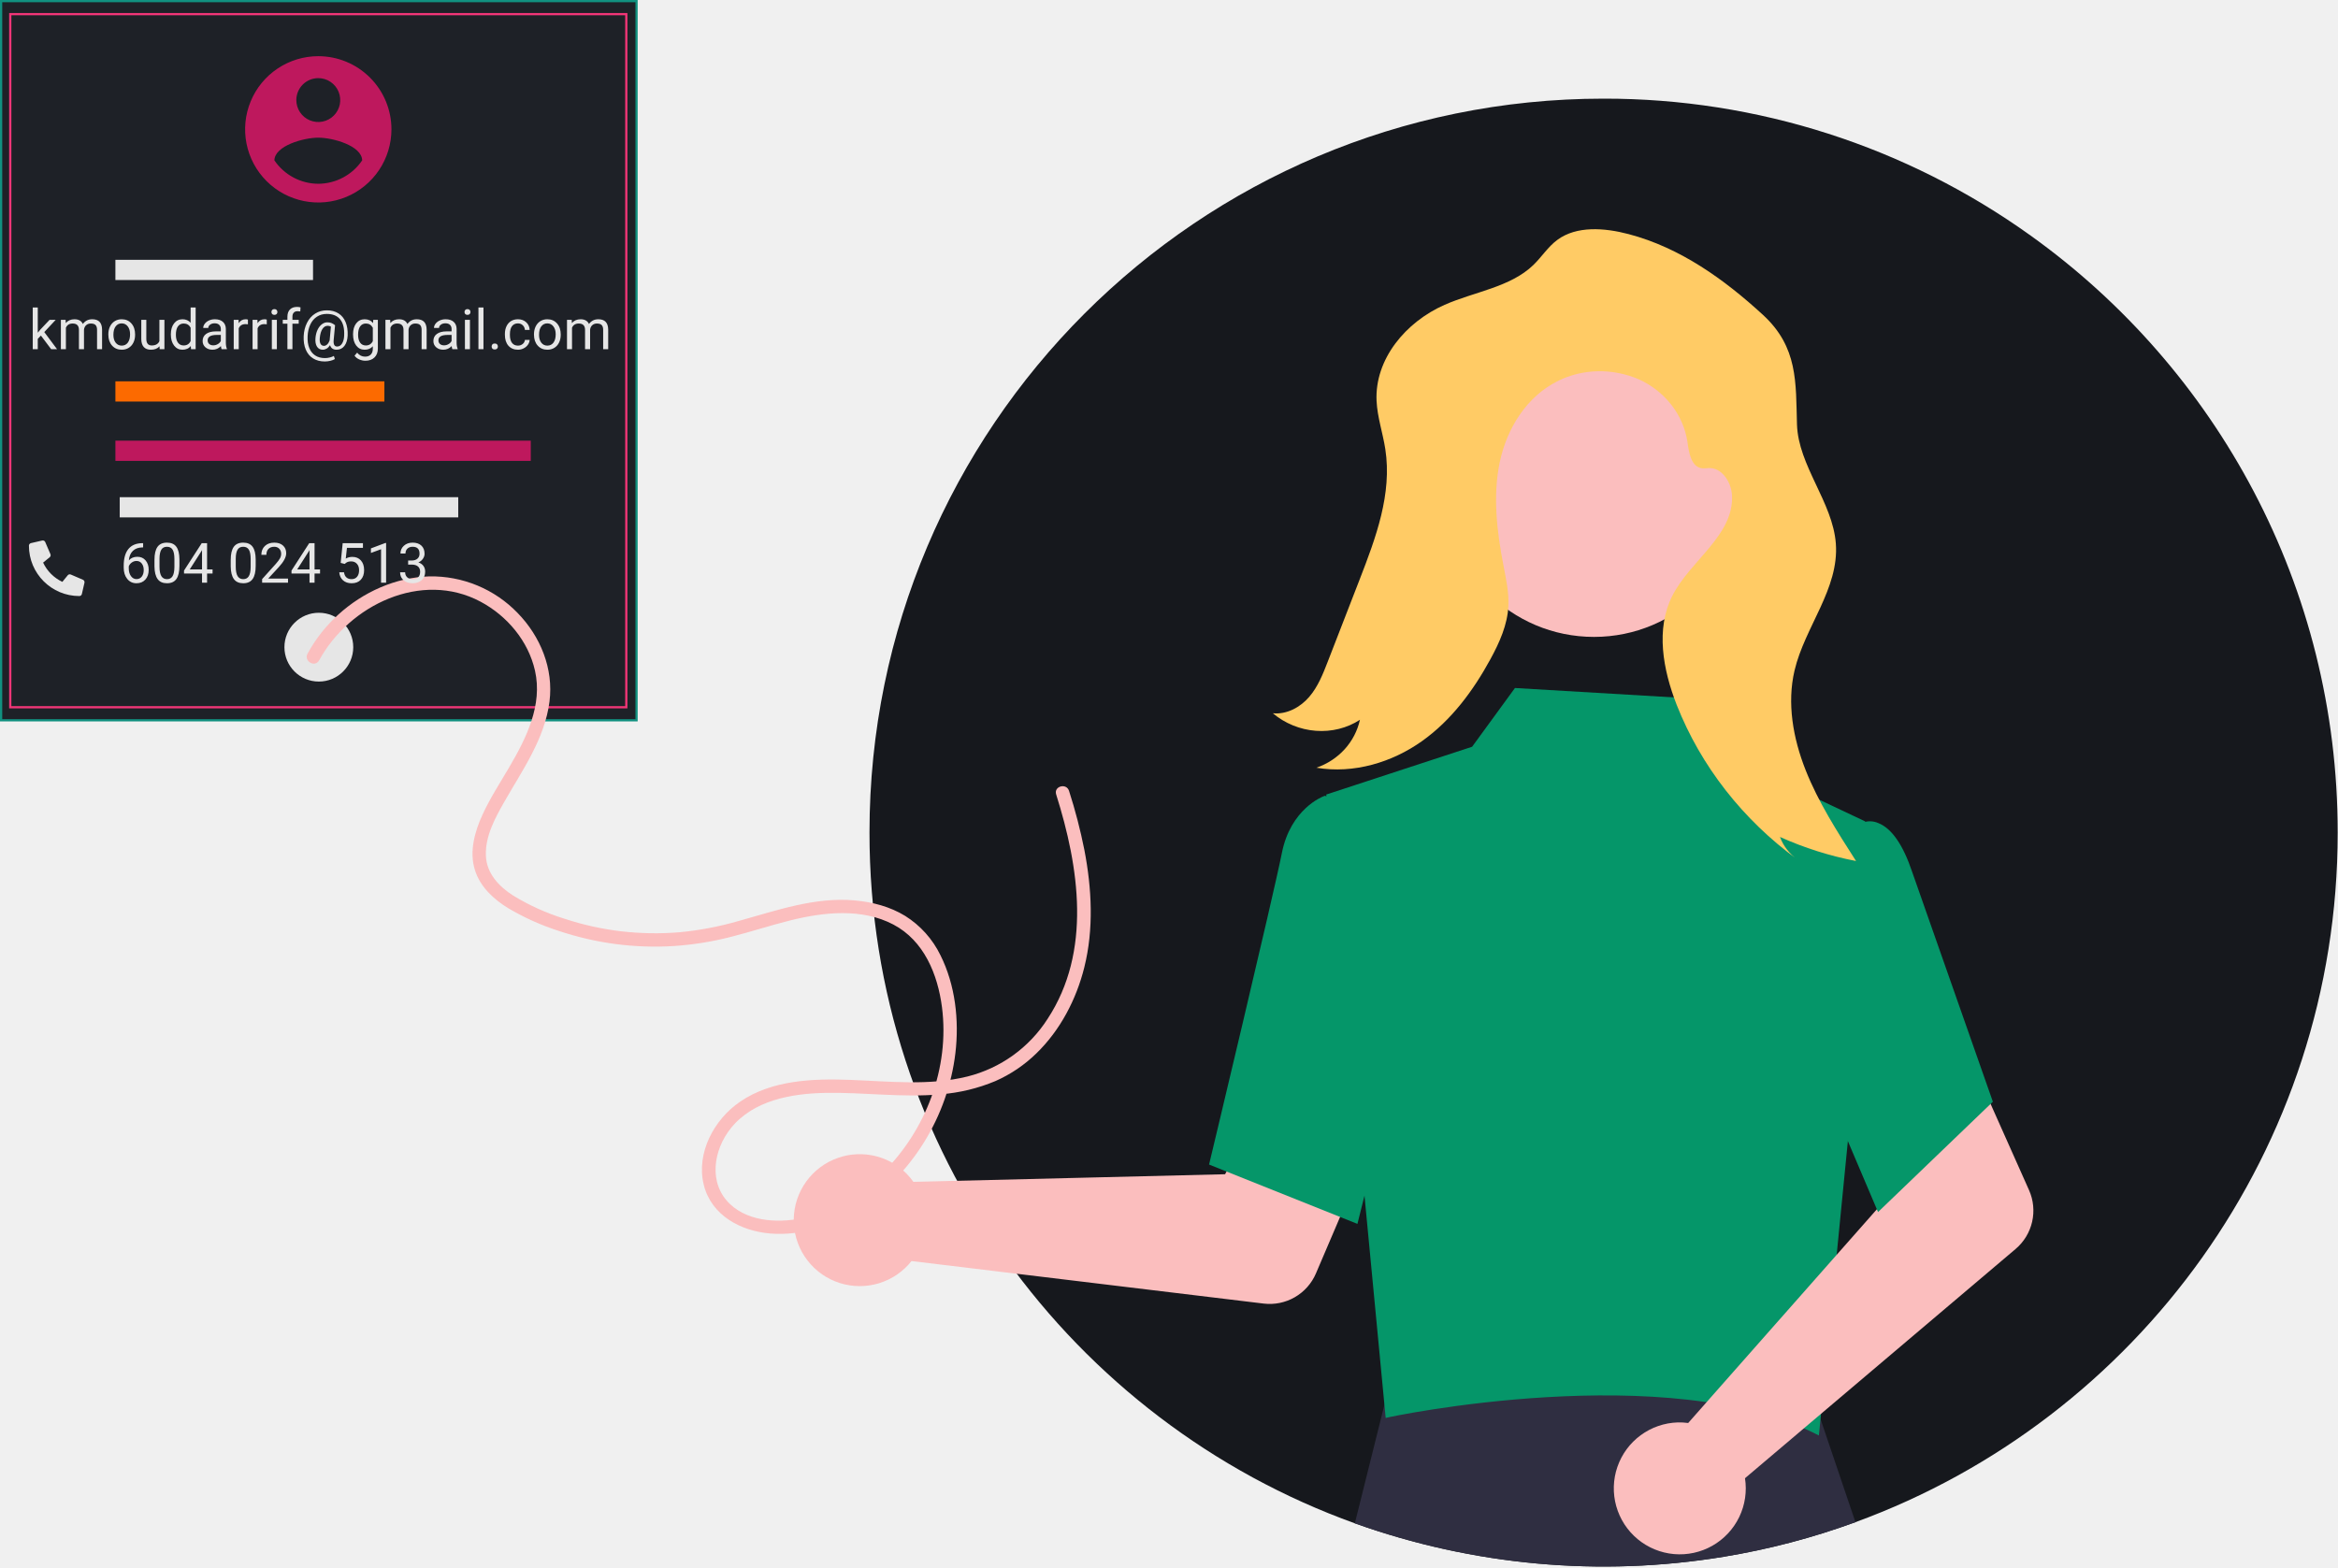
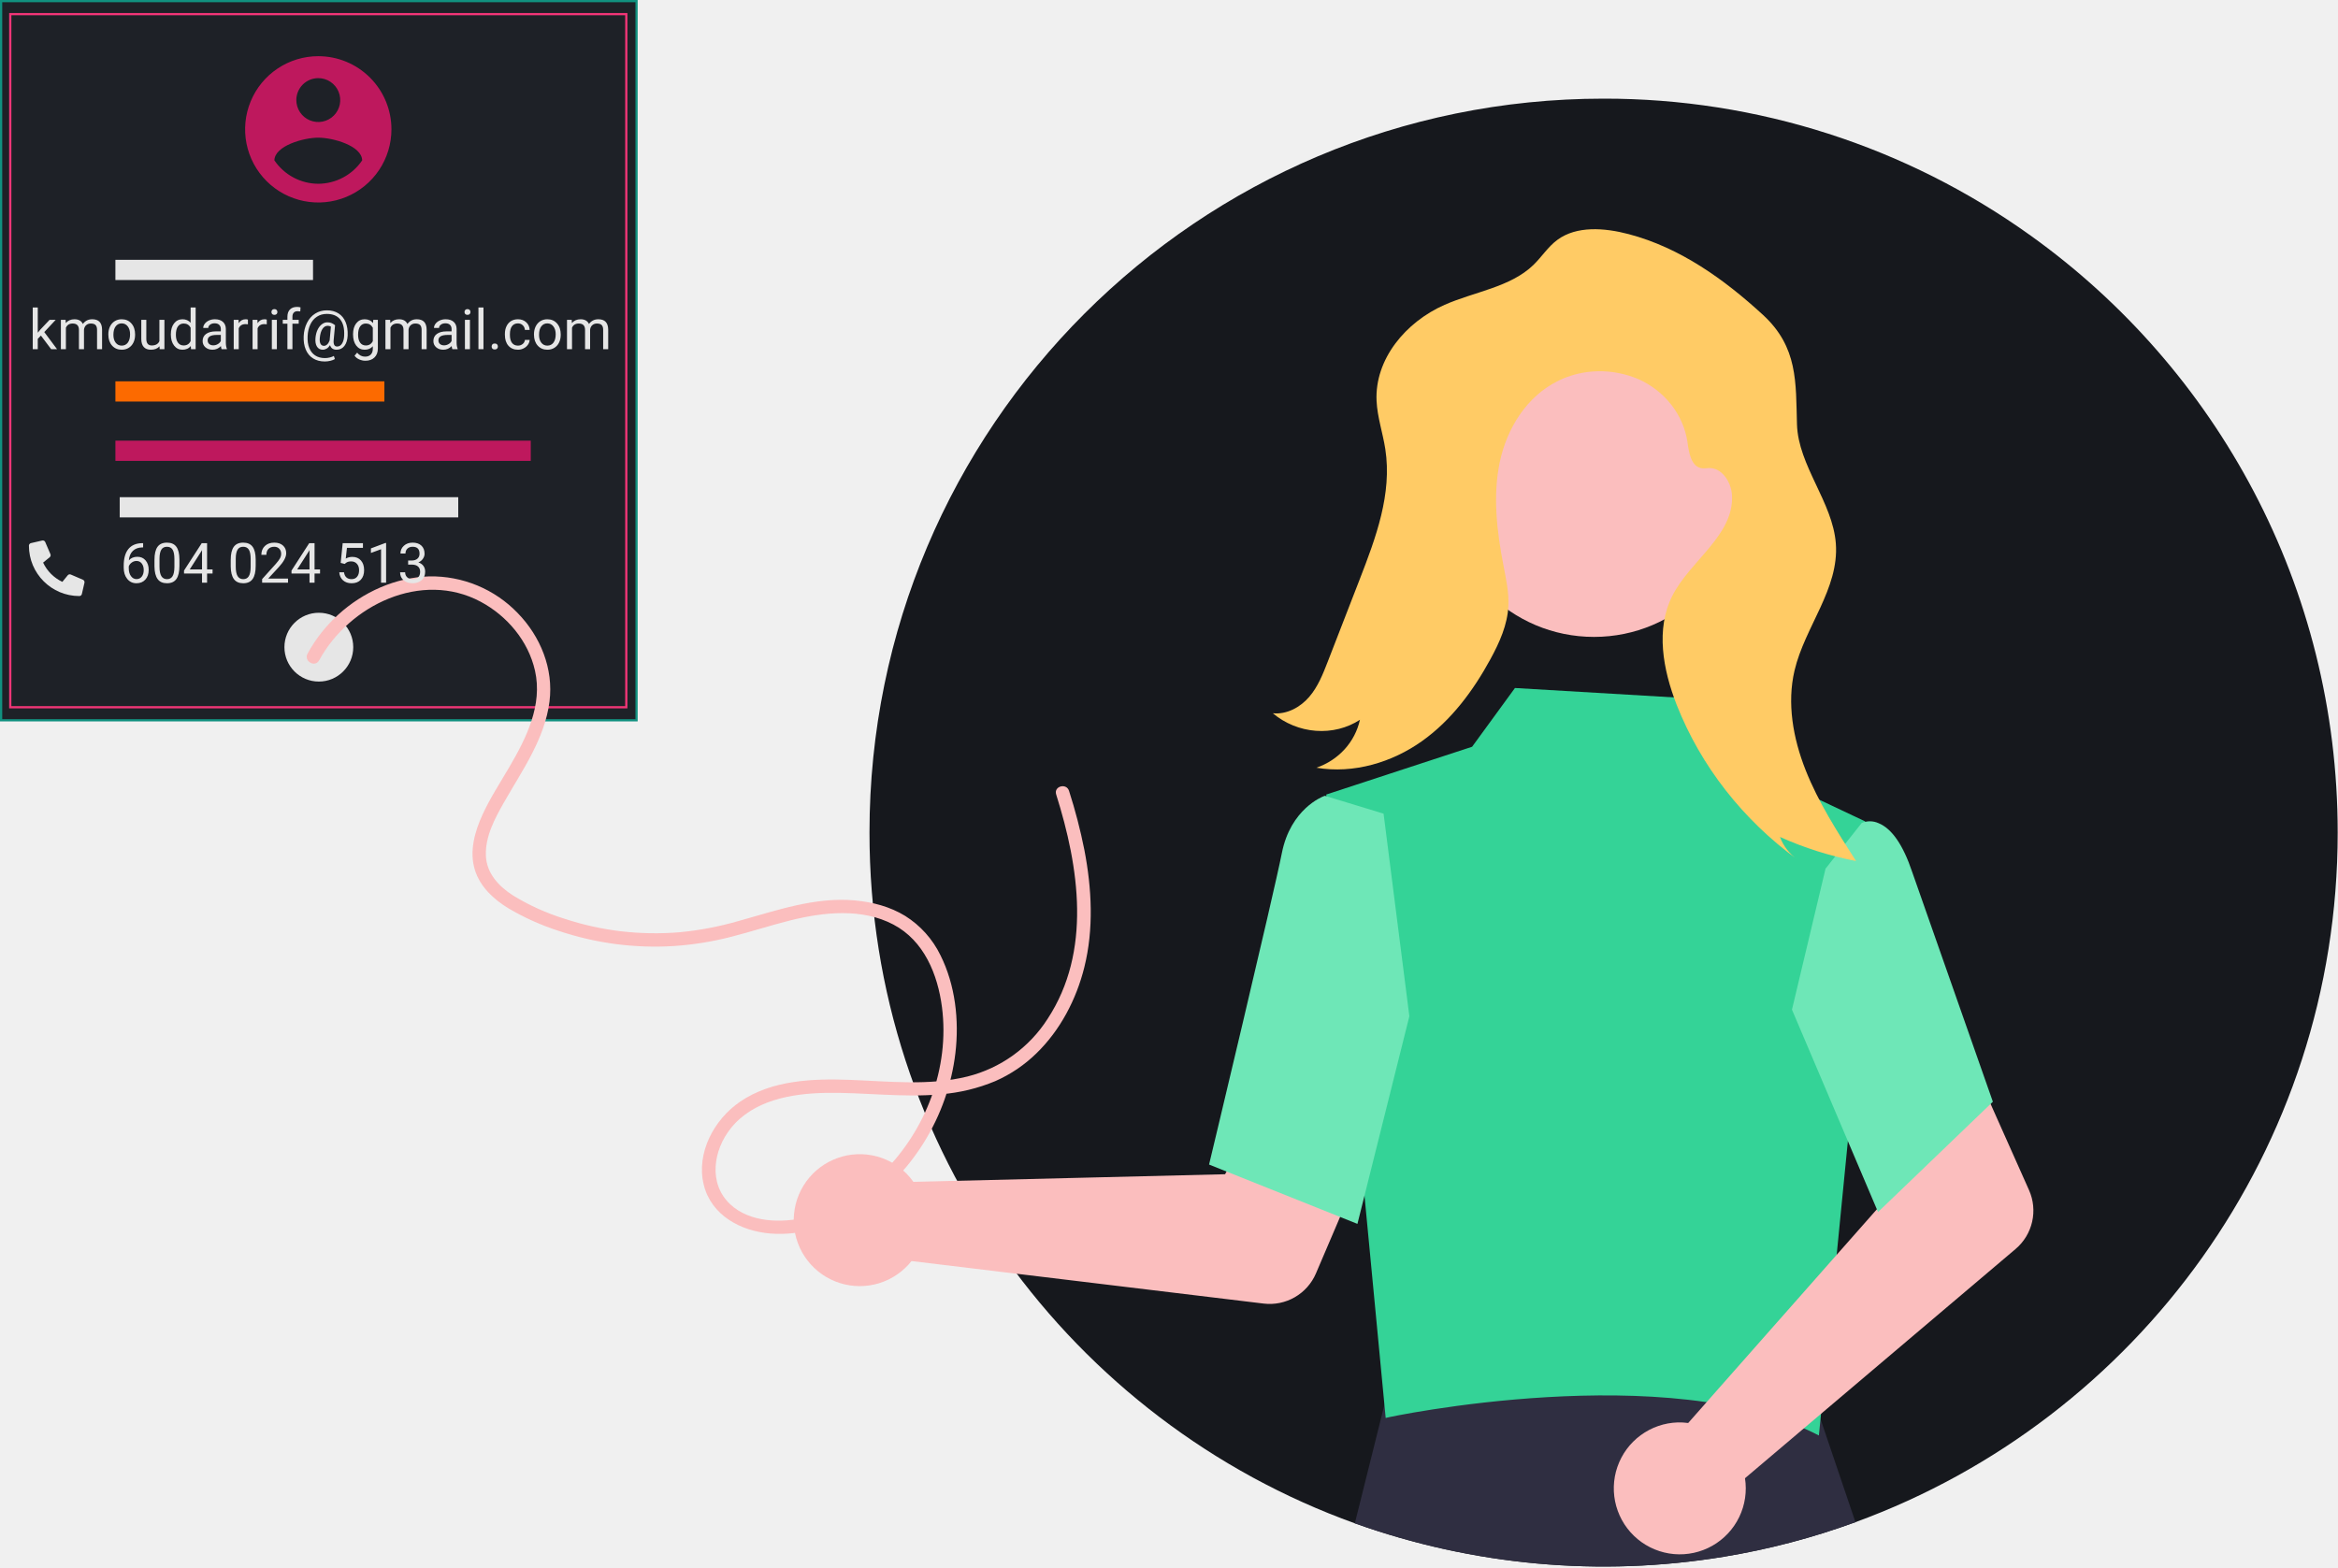
<svg xmlns="http://www.w3.org/2000/svg" width="1051" height="705" viewBox="0 0 1051 705" fill="none">
  <g clip-path="url(#clip0_1:2)">
    <path d="M1050.86 374.353C1050.86 516.823 960.562 638.213 834.082 684.403C814.841 691.443 794.98 696.656 774.762 699.973C719.14 709.095 662.111 703.916 609.042 684.923C481.762 639.113 390.802 517.313 390.862 374.283C390.862 192.103 538.612 44.353 720.862 44.353C789.74 44.253 856.908 65.801 912.872 105.953C996.422 165.813 1050.86 263.723 1050.86 374.353Z" fill="#16181D" />
    <path d="M834.082 684.403C814.841 691.443 794.98 696.656 774.762 699.973C719.14 709.095 662.111 703.916 609.042 684.923L624.282 623.773L625.202 620.103L656.302 620.223L812.542 620.783L814.542 626.693L834.082 684.403Z" fill="#2F2E41" />
-     <path d="M0.5 0.5H286.151V323.855H0.5V0.5Z" fill="#1E2127" stroke="#119180" />
+     <path d="M0.5 323.855V0.5H286.151V323.855H0.5Z" fill="#1E2127" stroke="#119180" />
    <g filter="url(#filter0_b_1:2)">
      <path d="M281.039 6.862H5.111V317.494H281.039V6.862Z" fill="#1E2127" />
-       <path d="M5.111 6.362H4.611V6.862V317.494V317.994H5.111H281.039H281.539V317.494V6.862V6.362H281.039H5.111Z" stroke="#F13577" />
+       <path d="M281.539 6.862V6.362H281.039H5.111H4.611V6.862V317.494V317.994H5.111H281.039H281.539V317.494V6.862Z" stroke="#F13577" />
    </g>
    <path d="M143.326 306.449C151.868 306.449 158.793 299.524 158.793 290.982C158.793 282.44 151.868 275.515 143.326 275.515C134.784 275.515 127.859 282.44 127.859 290.982C127.859 299.524 134.784 306.449 143.326 306.449Z" fill="#E6E6E6" />
    <path d="M140.713 116.819H51.876V125.907H140.713V116.819Z" fill="#E6E6E6" />
    <path d="M172.794 171.456H51.876V180.544H172.794V171.456Z" fill="#FC6A00" />
    <path d="M238.599 198.136H51.876V207.224H238.599V198.136Z" fill="#BE185D" />
    <path d="M205.992 223.545H53.817V232.633H205.992V223.545Z" fill="#E6E6E6" />
    <path d="M407.609 527.791C408.699 528.91 409.699 530.114 410.6 531.391L550.709 527.963L567.054 498.095L615.354 516.871L591.554 572.558C589.631 577.056 586.302 580.81 582.064 583.255C577.827 585.7 572.911 586.705 568.054 586.119L409.754 566.996C406.02 571.723 400.935 575.201 395.176 576.968C389.417 578.735 383.256 578.707 377.514 576.887C371.771 575.067 366.719 571.542 363.028 566.78C359.338 562.019 357.185 556.247 356.855 550.232C356.525 544.217 358.034 538.244 361.182 533.108C364.33 527.971 368.966 523.915 374.476 521.478C379.985 519.041 386.105 518.34 392.023 519.466C397.941 520.593 403.375 523.494 407.604 527.785L407.609 527.791Z" fill="#FBBEBE" />
-     <path d="M596.189 357.241L661.758 335.752L681.016 309.341L774.732 314.887L788.491 345.707L838.463 369.32L830.783 511.944L817.645 645.421C750.087 610.438 624.006 637.109 622.902 637.543L596.189 357.241Z" fill="#059669" />
-     <path d="M610.206 550.29L543.512 523.606L543.796 522.419C544.082 521.219 572.468 402.602 576.237 383.54C580.163 363.681 594.508 358.19 595.117 357.967L595.562 357.803L621.956 365.837L633.548 456.918L610.206 550.29Z" fill="#059669" />
-     <path d="M754.211 639.554C755.774 639.516 757.338 639.603 758.888 639.812L851.635 534.74L840.847 502.454L887.455 479.802L912.11 535.115C914.102 539.583 914.591 544.577 913.503 549.347C912.415 554.117 909.809 558.405 906.076 561.568L784.426 664.641C785.353 670.593 784.446 676.686 781.825 682.11C779.204 687.534 774.995 692.032 769.756 695.005C764.516 697.978 758.496 699.286 752.496 698.754C746.495 698.222 740.799 695.876 736.165 692.028C731.53 688.18 728.177 683.012 726.551 677.212C724.925 671.412 725.103 665.254 727.062 659.557C729.021 653.861 732.668 648.896 737.518 645.323C742.367 641.749 748.19 639.737 754.211 639.554V639.554Z" fill="#FBBEBE" />
-     <path d="M844.232 544.968L805.543 453.962L820.633 390.571L836.892 370.03C838.083 369.52 839.366 369.264 840.661 369.276C841.956 369.288 843.235 369.568 844.416 370.1C850.416 372.513 855.516 379.91 859.593 392.084L895.852 495.363L844.232 544.968Z" fill="#059669" />
+     <path d="M596.189 357.241L661.758 335.752L681.016 309.341L774.732 314.887L788.491 345.707L838.463 369.32L830.783 511.944L817.645 645.421C750.087 610.438 624.006 637.109 622.902 637.543L596.189 357.241Z" fill="#34D397" />
+     <path d="M610.206 550.29L543.512 523.606L543.796 522.419C544.082 521.219 572.468 402.602 576.237 383.54C580.163 363.681 594.508 358.19 595.117 357.967L595.562 357.803L621.956 365.837L633.548 456.918L610.206 550.29Z" fill="#6EE7B7" />
+     <path d="M754.211 639.554C755.774 639.516 757.338 639.603 758.888 639.812L851.635 534.74L840.847 502.454L887.455 479.802L912.11 535.115C914.102 539.583 914.591 544.577 913.503 549.347C912.415 554.117 909.809 558.405 906.076 561.568L784.426 664.641C785.353 670.593 784.446 676.686 781.825 682.11C779.204 687.534 774.995 692.032 769.756 695.005C764.516 697.978 758.496 699.286 752.496 698.754C746.495 698.222 740.799 695.876 736.165 692.028C731.53 688.18 728.177 683.012 726.551 677.212C724.925 671.412 725.103 665.254 727.062 659.557C729.021 653.861 732.668 648.896 737.518 645.323C742.367 641.749 748.19 639.737 754.211 639.554Z" fill="#FBBEBE" />
+     <path d="M844.232 544.968L805.543 453.962L820.633 390.571L836.892 370.03C838.083 369.52 839.366 369.264 840.661 369.276C841.956 369.288 843.235 369.568 844.416 370.1C850.416 372.513 855.516 379.91 859.593 392.084L895.852 495.363L844.232 544.968Z" fill="#6EE7B7" />
    <path d="M716.548 286.37C753.775 286.37 783.953 256.192 783.953 218.965C783.953 181.738 753.775 151.56 716.548 151.56C679.321 151.56 649.143 181.738 649.143 218.965C649.143 256.192 679.321 286.37 716.548 286.37Z" fill="#FBBEBE" />
-     <path d="M732.145 105.269C721.267 102.4 708.734 101.456 700.089 107.84C695.858 110.964 693.06 115.506 689.305 119.138C678.942 129.159 662.838 131.126 649.384 137.06C631.849 144.794 617.924 161.511 618.809 180.29C619.152 187.562 621.613 194.67 622.733 201.903C625.859 222.082 618.472 241.803 611.202 260.54L596.908 297.38C594.726 303.005 592.481 308.737 588.526 313.343C584.572 317.949 578.543 321.32 572.179 320.702C577.621 325.282 584.43 328.058 591.524 328.589C598.618 329.121 605.59 327.377 611.331 323.635C610.238 328.562 607.884 333.103 604.475 336.861C601.066 340.619 596.707 343.479 591.779 345.19C608.608 348.034 625.833 342.737 639.169 333.27C652.504 323.802 662.308 310.477 670.003 296.355C674.074 288.886 677.671 280.915 678.065 272.368C678.342 266.348 677.016 260.314 675.862 254.329C672.885 238.901 671.011 223.016 674.17 207.88C677.328 192.743 686.161 178.31 700.369 171.274C705.834 168.545 711.929 167.058 718.198 166.923C724.467 166.789 730.75 168.01 736.578 170.497C742.363 173.088 747.42 177.027 751.264 181.937C755.109 186.846 757.612 192.562 758.535 198.536C759.176 203.431 760.197 210.128 765.331 210.579C766.313 210.585 767.293 210.539 768.265 210.441C774.24 210.329 778.286 216.965 778.583 222.685C779.519 240.727 759.758 252.003 751.718 267.974C744.238 282.83 747.494 301.018 753.738 316.953C764.557 344.397 783.42 368.563 807.998 386.466C804.378 383.898 801.637 380.351 800.154 376.317C811.102 381.239 822.586 384.872 834.344 387.135C825.887 373.947 817.375 360.654 811.684 346.26C805.994 331.867 803.246 316.127 806.698 301.474C811.33 281.81 826.791 264.748 825.266 244.39C823.871 225.778 808.346 209.403 807.796 190.787C807.238 171.877 808.309 156.08 792.445 141.519C775.13 125.627 755.332 111.385 732.145 105.269Z" fill="#FFCB65" />
-     <path d="M143.077 25.262C136.572 25.262 130.212 27.19 124.803 30.804C119.394 34.418 115.178 39.555 112.688 45.565C110.199 51.575 109.547 58.188 110.816 64.568C112.085 70.948 115.217 76.809 119.816 81.409C124.416 86.009 130.277 89.142 136.657 90.412C143.037 91.681 149.65 91.03 155.66 88.541C161.67 86.052 166.808 81.836 170.422 76.428C174.036 71.019 175.966 64.66 175.966 58.155V58.153C175.966 53.834 175.115 49.557 173.462 45.566C171.809 41.576 169.387 37.95 166.332 34.896C163.278 31.841 159.652 29.419 155.662 27.766C151.671 26.113 147.394 25.262 143.075 25.262H143.077ZM143.077 35.129C145.028 35.129 146.936 35.707 148.558 36.791C150.181 37.875 151.445 39.416 152.192 41.219C152.939 43.022 153.134 45.006 152.754 46.92C152.373 48.834 151.433 50.592 150.053 51.971C148.674 53.351 146.916 54.291 145.002 54.672C143.088 55.052 141.104 54.857 139.301 54.11C137.498 53.364 135.957 52.099 134.873 50.476C133.789 48.854 133.21 46.946 133.21 44.995C133.21 42.378 134.25 39.869 136.1 38.018C137.95 36.168 140.46 35.129 143.077 35.129V35.129ZM143.077 82.63C139.179 82.612 135.344 81.643 131.905 79.808C128.466 77.973 125.527 75.326 123.342 72.098C123.501 65.52 136.499 61.899 143.077 61.899C149.655 61.899 162.653 65.52 162.811 72.098C160.624 75.324 157.684 77.969 154.246 79.804C150.808 81.639 146.974 82.609 143.077 82.63Z" fill="#BE185D" />
+     <path d="M732.145 105.269C721.267 102.4 708.734 101.456 700.089 107.84C695.858 110.964 693.06 115.506 689.305 119.138C678.942 129.159 662.838 131.126 649.384 137.06C631.849 144.794 617.924 161.511 618.809 180.29C619.152 187.562 621.613 194.67 622.733 201.903C625.859 222.082 618.472 241.803 611.202 260.54L596.908 297.38C594.726 303.005 592.481 308.737 588.526 313.343C584.572 317.949 578.543 321.32 572.179 320.702C577.621 325.282 584.43 328.058 591.524 328.589C598.618 329.12 605.59 327.377 611.331 323.635C610.238 328.562 607.884 333.103 604.475 336.861C601.066 340.619 596.707 343.479 591.779 345.19C608.608 348.034 625.833 342.737 639.169 333.27C652.504 323.802 662.308 310.477 670.003 296.355C674.074 288.886 677.671 280.915 678.065 272.368C678.342 266.348 677.016 260.314 675.862 254.329C672.885 238.901 671.011 223.016 674.17 207.88C677.328 192.743 686.161 178.31 700.369 171.274C705.834 168.545 711.929 167.058 718.198 166.923C724.467 166.789 730.75 168.01 736.578 170.497C742.363 173.088 747.42 177.027 751.264 181.937C755.109 186.846 757.612 192.562 758.535 198.536C759.176 203.431 760.197 210.128 765.331 210.579C766.313 210.585 767.293 210.539 768.265 210.441C774.24 210.329 778.286 216.965 778.583 222.685C779.519 240.727 759.758 252.003 751.718 267.974C744.238 282.83 747.494 301.018 753.738 316.953C764.557 344.397 783.42 368.563 807.998 386.466C804.378 383.898 801.637 380.351 800.154 376.317C811.102 381.239 822.586 384.872 834.344 387.135C825.887 373.947 817.375 360.654 811.684 346.26C805.994 331.867 803.246 316.127 806.698 301.474C811.33 281.81 826.791 264.748 825.266 244.39C823.871 225.778 808.346 209.403 807.796 190.787C807.238 171.877 808.309 156.08 792.445 141.519C775.13 125.627 755.332 111.385 732.145 105.269Z" fill="#FFCB65" />
+     <path d="M143.077 25.262C136.572 25.262 130.212 27.19 124.803 30.804C119.394 34.418 115.178 39.555 112.688 45.565C110.199 51.575 109.547 58.188 110.816 64.568C112.085 70.948 115.217 76.809 119.816 81.409C124.416 86.009 130.277 89.142 136.657 90.412C143.037 91.681 149.65 91.03 155.66 88.541C161.67 86.052 166.808 81.836 170.422 76.428C174.036 71.019 175.966 64.66 175.966 58.155V58.153C175.966 53.834 175.115 49.557 173.462 45.566C171.809 41.576 169.387 37.95 166.332 34.896C163.278 31.841 159.652 29.419 155.662 27.766C151.671 26.113 147.394 25.262 143.075 25.262H143.077ZM143.077 35.129C145.028 35.129 146.936 35.707 148.558 36.791C150.181 37.875 151.445 39.416 152.192 41.219C152.939 43.022 153.134 45.006 152.754 46.92C152.373 48.834 151.433 50.592 150.053 51.971C148.674 53.351 146.916 54.291 145.002 54.672C143.088 55.052 141.104 54.857 139.301 54.11C137.498 53.364 135.957 52.099 134.873 50.476C133.789 48.854 133.21 46.946 133.21 44.995C133.21 42.378 134.25 39.869 136.1 38.018C137.95 36.168 140.46 35.129 143.077 35.129ZM143.077 82.63C139.179 82.612 135.344 81.643 131.905 79.808C128.466 77.973 125.527 75.326 123.342 72.098C123.501 65.52 136.499 61.899 143.077 61.899C149.655 61.899 162.653 65.52 162.811 72.098C160.624 75.324 157.684 77.969 154.246 79.804C150.808 81.639 146.974 82.609 143.077 82.63Z" fill="#BE185D" />
    <path d="M143.459 296.911C157.009 272.08 189.469 256.355 216.022 270.529C227.974 276.908 237.475 288.192 240.491 301.529C243.991 317.022 236.616 331.795 229.003 344.811C224.871 351.876 220.343 358.797 216.923 366.249C213.382 373.966 210.851 382.885 213.517 391.28C215.917 398.843 221.935 404.344 228.525 408.387C235.798 412.68 243.535 416.136 251.586 418.687C268.159 424.199 285.641 426.461 303.071 425.348C311.734 424.759 320.324 423.371 328.731 421.2C337.674 418.92 346.45 416.03 355.408 413.8C370.364 410.085 387.417 408.238 401.599 415.7C415.377 422.952 421.543 438.119 423.45 452.874C426.972 480.12 416.169 508.394 396.664 527.474C387.306 536.628 375.53 544.191 362.704 547.285C351.513 549.985 337.143 549.812 328.237 541.446C318.299 532.109 320.637 517.137 328.53 507.286C338.605 494.717 355.673 491.698 370.904 491.392C388.23 491.044 405.54 493.624 422.856 492.02C431.308 491.362 439.601 489.362 447.424 486.094C454.301 483.069 460.574 478.824 465.939 473.565C476.629 463.179 483.839 449.343 487.424 434.957C491.741 417.657 490.8 399.475 487.449 382.098C485.663 373.138 483.363 364.287 480.561 355.591C479.404 351.921 473.609 353.491 474.775 357.186C485.095 389.91 490.849 427.749 470.91 458.132C462.659 471.017 449.804 480.27 434.967 484.005C417.71 488.294 399.602 486.174 382.058 485.536C365.376 484.929 347.058 485.584 332.758 495.3C321.027 503.269 312.822 518.427 316.368 532.737C319.787 546.537 333.049 553.537 346.313 554.615C360.23 555.749 373.925 551.078 385.613 543.774C409.926 528.581 426.092 501.861 429.475 473.532C431.238 458.771 429.444 442.871 422.75 429.473C419.223 422.22 413.733 416.102 406.903 411.812C400.093 407.637 392.227 405.582 384.327 404.855C366.379 403.202 349.135 409.364 332.109 414.078C323.412 416.601 314.496 418.303 305.481 419.161C296.731 419.886 287.931 419.743 279.209 418.733C270.555 417.712 262.026 415.819 253.752 413.083C245.644 410.577 237.882 407.067 230.644 402.636C224.259 398.553 218.737 392.705 218.423 384.736C218.082 376.095 222.439 368.012 226.583 360.727C234.77 346.336 244.883 332.26 247.018 315.413C248.888 300.676 242.958 286.151 232.718 275.64C227.586 270.305 221.408 266.087 214.57 263.25C207.732 260.414 200.383 259.019 192.981 259.155C177.788 259.59 163.241 266.197 152.066 276.344C146.524 281.38 141.86 287.304 138.266 293.874C136.415 297.265 141.594 300.296 143.447 296.902L143.459 296.911Z" fill="#FBBEBE" />
    <path d="M18.395 150.884L16.98 152.361V157H14.721V138.25H16.98V149.59L18.188 148.138L22.302 143.792H25.048L19.909 149.31L25.646 157H22.998L18.395 150.884ZM29.504 143.792L29.565 145.257C30.533 144.118 31.84 143.548 33.483 143.548C35.331 143.548 36.588 144.256 37.255 145.672C37.695 145.037 38.264 144.524 38.964 144.134C39.672 143.743 40.507 143.548 41.467 143.548C44.364 143.548 45.837 145.082 45.886 148.15V157H43.627V148.284C43.627 147.34 43.412 146.636 42.98 146.172C42.549 145.7 41.825 145.464 40.808 145.464C39.969 145.464 39.274 145.717 38.72 146.221C38.167 146.718 37.845 147.389 37.756 148.235V157H35.485V148.345C35.485 146.425 34.545 145.464 32.666 145.464C31.184 145.464 30.171 146.095 29.626 147.356V157H27.368V143.792H29.504ZM48.706 150.274C48.706 148.98 48.958 147.816 49.462 146.783C49.975 145.749 50.683 144.952 51.586 144.39C52.498 143.829 53.535 143.548 54.699 143.548C56.498 143.548 57.95 144.17 59.057 145.416C60.172 146.661 60.73 148.317 60.73 150.384V150.542C60.73 151.828 60.481 152.984 59.985 154.009C59.497 155.027 58.793 155.82 57.873 156.39C56.962 156.959 55.912 157.244 54.724 157.244C52.933 157.244 51.481 156.622 50.366 155.376C49.259 154.131 48.706 152.483 48.706 150.433V150.274ZM50.976 150.542C50.976 152.007 51.314 153.183 51.989 154.07C52.673 154.957 53.584 155.401 54.724 155.401C55.871 155.401 56.783 154.953 57.458 154.058C58.133 153.155 58.471 151.893 58.471 150.274C58.471 148.825 58.125 147.653 57.434 146.758C56.75 145.855 55.839 145.403 54.699 145.403C53.584 145.403 52.685 145.847 52.002 146.734C51.318 147.621 50.976 148.89 50.976 150.542ZM71.716 155.694C70.837 156.727 69.547 157.244 67.846 157.244C66.438 157.244 65.364 156.837 64.624 156.023C63.891 155.201 63.521 153.989 63.513 152.386V143.792H65.771V152.325C65.771 154.327 66.585 155.328 68.212 155.328C69.938 155.328 71.085 154.685 71.655 153.399V143.792H73.913V157H71.765L71.716 155.694ZM76.806 150.286C76.806 148.26 77.286 146.632 78.247 145.403C79.207 144.166 80.464 143.548 82.019 143.548C83.565 143.548 84.79 144.077 85.693 145.135V138.25H87.951V157H85.876L85.766 155.584C84.863 156.691 83.606 157.244 81.994 157.244C80.464 157.244 79.215 156.618 78.247 155.364C77.286 154.111 76.806 152.475 76.806 150.457V150.286ZM79.064 150.542C79.064 152.04 79.374 153.212 79.992 154.058C80.611 154.904 81.465 155.328 82.556 155.328C83.988 155.328 85.034 154.685 85.693 153.399V147.332C85.017 146.087 83.98 145.464 82.58 145.464C81.473 145.464 80.611 145.892 79.992 146.746C79.374 147.601 79.064 148.866 79.064 150.542ZM99.621 157C99.491 156.74 99.385 156.276 99.304 155.608C98.254 156.699 97.001 157.244 95.544 157.244C94.242 157.244 93.172 156.878 92.334 156.146C91.503 155.405 91.088 154.469 91.088 153.338C91.088 151.963 91.609 150.896 92.651 150.14C93.701 149.375 95.174 148.992 97.07 148.992H99.267V147.955C99.267 147.165 99.031 146.539 98.559 146.075C98.087 145.603 97.391 145.367 96.472 145.367C95.666 145.367 94.991 145.57 94.445 145.977C93.9 146.384 93.627 146.876 93.627 147.454H91.357C91.357 146.795 91.589 146.16 92.053 145.55C92.525 144.931 93.159 144.443 93.957 144.085C94.763 143.727 95.646 143.548 96.606 143.548C98.128 143.548 99.32 143.93 100.183 144.695C101.045 145.452 101.493 146.498 101.525 147.833V153.912C101.525 155.124 101.68 156.089 101.989 156.805V157H99.621ZM95.874 155.279C96.582 155.279 97.253 155.096 97.888 154.729C98.522 154.363 98.982 153.887 99.267 153.301V150.591H97.497C94.73 150.591 93.347 151.401 93.347 153.021C93.347 153.729 93.583 154.282 94.055 154.681C94.527 155.079 95.133 155.279 95.874 155.279ZM111.45 145.818C111.108 145.761 110.738 145.733 110.339 145.733C108.858 145.733 107.853 146.364 107.324 147.625V157H105.065V143.792H107.263L107.299 145.318C108.04 144.138 109.09 143.548 110.449 143.548C110.888 143.548 111.222 143.605 111.45 143.719V145.818ZM119.921 145.818C119.58 145.761 119.209 145.733 118.811 145.733C117.329 145.733 116.324 146.364 115.795 147.625V157H113.537V143.792H115.734L115.771 145.318C116.512 144.138 117.561 143.548 118.92 143.548C119.36 143.548 119.694 143.605 119.921 143.719V145.818ZM124.462 157H122.204V143.792H124.462V157ZM122.021 140.289C122.021 139.922 122.131 139.613 122.351 139.361C122.578 139.109 122.912 138.982 123.352 138.982C123.791 138.982 124.125 139.109 124.353 139.361C124.58 139.613 124.694 139.922 124.694 140.289C124.694 140.655 124.58 140.96 124.353 141.204C124.125 141.448 123.791 141.57 123.352 141.57C122.912 141.57 122.578 141.448 122.351 141.204C122.131 140.96 122.021 140.655 122.021 140.289ZM129.199 157V145.538H127.111V143.792H129.199V142.437C129.199 141.021 129.577 139.926 130.334 139.153C131.091 138.38 132.161 137.994 133.544 137.994C134.065 137.994 134.582 138.063 135.095 138.201L134.973 140.032C134.59 139.959 134.183 139.922 133.752 139.922C133.02 139.922 132.454 140.138 132.055 140.569C131.656 140.993 131.457 141.603 131.457 142.4V143.792H134.277V145.538H131.457V157H129.199ZM156.286 150.872C156.188 152.841 155.7 154.396 154.821 155.535C153.942 156.674 152.766 157.244 151.293 157.244C149.772 157.244 148.795 156.561 148.364 155.193C147.924 155.885 147.42 156.402 146.85 156.744C146.289 157.077 145.707 157.244 145.104 157.244C143.949 157.244 143.074 156.772 142.48 155.828C141.886 154.884 141.666 153.578 141.821 151.91C141.943 150.567 142.248 149.371 142.736 148.321C143.233 147.263 143.868 146.433 144.641 145.831C145.422 145.228 146.24 144.927 147.094 144.927C147.753 144.927 148.343 145.017 148.864 145.196C149.385 145.367 149.971 145.708 150.622 146.221L149.987 152.984C149.833 154.864 150.354 155.804 151.55 155.804C152.469 155.804 153.214 155.348 153.784 154.437C154.353 153.525 154.663 152.337 154.711 150.872C154.866 147.706 154.276 145.293 152.941 143.633C151.615 141.973 149.593 141.143 146.875 141.143C145.239 141.143 143.786 141.55 142.517 142.364C141.247 143.169 140.246 144.337 139.514 145.867C138.781 147.397 138.37 149.163 138.281 151.165C138.183 153.183 138.427 154.937 139.013 156.426C139.599 157.907 140.49 159.039 141.687 159.82C142.891 160.609 144.344 161.004 146.044 161.004C146.777 161.004 147.509 160.914 148.242 160.735C148.982 160.556 149.597 160.324 150.085 160.04L150.537 161.443C150.032 161.761 149.361 162.021 148.522 162.225C147.692 162.428 146.85 162.53 145.996 162.53C143.961 162.53 142.211 162.07 140.747 161.15C139.282 160.239 138.183 158.921 137.451 157.195C136.726 155.478 136.413 153.468 136.511 151.165C136.608 148.927 137.109 146.917 138.012 145.135C138.916 143.344 140.14 141.965 141.687 140.997C143.233 140.02 144.978 139.532 146.923 139.532C148.95 139.532 150.687 139.987 152.136 140.899C153.584 141.81 154.663 143.125 155.371 144.842C156.079 146.559 156.384 148.569 156.286 150.872ZM143.762 151.91C143.648 153.065 143.754 153.952 144.079 154.571C144.413 155.189 144.938 155.499 145.654 155.499C146.142 155.499 146.61 155.291 147.058 154.876C147.513 154.461 147.888 153.867 148.181 153.094L148.193 152.984L148.754 146.844C148.299 146.608 147.81 146.49 147.29 146.49C146.337 146.49 145.548 146.974 144.921 147.942C144.303 148.911 143.916 150.233 143.762 151.91ZM158.703 150.286C158.703 148.227 159.179 146.591 160.131 145.379C161.083 144.158 162.345 143.548 163.916 143.548C165.527 143.548 166.784 144.118 167.688 145.257L167.797 143.792H169.86V156.683C169.86 158.392 169.352 159.738 168.334 160.723C167.325 161.708 165.966 162.2 164.257 162.2C163.305 162.2 162.373 161.997 161.462 161.59C160.55 161.183 159.855 160.625 159.375 159.917L160.546 158.562C161.515 159.759 162.699 160.357 164.099 160.357C165.197 160.357 166.052 160.048 166.662 159.429C167.281 158.811 167.59 157.94 167.59 156.817V155.682C166.687 156.723 165.454 157.244 163.891 157.244C162.345 157.244 161.092 156.622 160.131 155.376C159.179 154.131 158.703 152.435 158.703 150.286ZM160.974 150.542C160.974 152.032 161.279 153.204 161.889 154.058C162.5 154.904 163.354 155.328 164.453 155.328C165.877 155.328 166.923 154.681 167.59 153.387V147.356C166.898 146.095 165.861 145.464 164.477 145.464C163.378 145.464 162.52 145.892 161.901 146.746C161.283 147.601 160.974 148.866 160.974 150.542ZM175.402 143.792L175.463 145.257C176.432 144.118 177.738 143.548 179.382 143.548C181.229 143.548 182.486 144.256 183.154 145.672C183.593 145.037 184.163 144.524 184.863 144.134C185.571 143.743 186.405 143.548 187.365 143.548C190.262 143.548 191.735 145.082 191.784 148.15V157H189.526V148.284C189.526 147.34 189.31 146.636 188.879 146.172C188.448 145.7 187.723 145.464 186.706 145.464C185.868 145.464 185.172 145.717 184.619 146.221C184.065 146.718 183.744 147.389 183.654 148.235V157H181.384V148.345C181.384 146.425 180.444 145.464 178.564 145.464C177.083 145.464 176.07 146.095 175.524 147.356V157H173.266V143.792H175.402ZM203.356 157C203.226 156.74 203.12 156.276 203.039 155.608C201.989 156.699 200.736 157.244 199.279 157.244C197.977 157.244 196.907 156.878 196.069 156.146C195.239 155.405 194.824 154.469 194.824 153.338C194.824 151.963 195.345 150.896 196.386 150.14C197.436 149.375 198.909 148.992 200.805 148.992H203.002V147.955C203.002 147.165 202.766 146.539 202.294 146.075C201.822 145.603 201.127 145.367 200.207 145.367C199.401 145.367 198.726 145.57 198.181 145.977C197.635 146.384 197.363 146.876 197.363 147.454H195.092C195.092 146.795 195.324 146.16 195.788 145.55C196.26 144.931 196.895 144.443 197.692 144.085C198.498 143.727 199.381 143.548 200.341 143.548C201.863 143.548 203.055 143.93 203.918 144.695C204.781 145.452 205.228 146.498 205.261 147.833V153.912C205.261 155.124 205.415 156.089 205.725 156.805V157H203.356ZM199.609 155.279C200.317 155.279 200.988 155.096 201.623 154.729C202.258 154.363 202.718 153.887 203.002 153.301V150.591H201.232C198.465 150.591 197.082 151.401 197.082 153.021C197.082 153.729 197.318 154.282 197.79 154.681C198.262 155.079 198.868 155.279 199.609 155.279ZM211.254 157H208.996V143.792H211.254V157ZM208.813 140.289C208.813 139.922 208.923 139.613 209.143 139.361C209.37 139.109 209.704 138.982 210.144 138.982C210.583 138.982 210.917 139.109 211.145 139.361C211.372 139.613 211.486 139.922 211.486 140.289C211.486 140.655 211.372 140.96 211.145 141.204C210.917 141.448 210.583 141.57 210.144 141.57C209.704 141.57 209.37 141.448 209.143 141.204C208.923 140.96 208.813 140.655 208.813 140.289ZM217.333 157H215.075V138.25H217.333V157ZM221.008 155.816C221.008 155.425 221.122 155.1 221.35 154.839C221.586 154.579 221.936 154.449 222.399 154.449C222.863 154.449 223.213 154.579 223.449 154.839C223.693 155.1 223.815 155.425 223.815 155.816C223.815 156.19 223.693 156.504 223.449 156.756C223.213 157.008 222.863 157.134 222.399 157.134C221.936 157.134 221.586 157.008 221.35 156.756C221.122 156.504 221.008 156.19 221.008 155.816ZM232.849 155.401C233.654 155.401 234.358 155.157 234.96 154.668C235.563 154.18 235.896 153.57 235.961 152.837H238.098C238.057 153.594 237.797 154.314 237.316 154.998C236.836 155.682 236.193 156.227 235.388 156.634C234.59 157.041 233.744 157.244 232.849 157.244C231.05 157.244 229.618 156.646 228.552 155.45C227.494 154.245 226.965 152.601 226.965 150.518V150.14C226.965 148.854 227.201 147.71 227.673 146.709C228.145 145.708 228.82 144.931 229.699 144.378C230.586 143.825 231.632 143.548 232.836 143.548C234.318 143.548 235.546 143.991 236.523 144.878C237.508 145.765 238.033 146.917 238.098 148.333H235.961C235.896 147.479 235.571 146.779 234.985 146.233C234.407 145.68 233.691 145.403 232.836 145.403C231.689 145.403 230.798 145.818 230.163 146.648C229.536 147.47 229.223 148.663 229.223 150.225V150.652C229.223 152.174 229.536 153.346 230.163 154.168C230.79 154.99 231.685 155.401 232.849 155.401ZM240.039 150.274C240.039 148.98 240.291 147.816 240.795 146.783C241.308 145.749 242.016 144.952 242.919 144.39C243.831 143.829 244.868 143.548 246.032 143.548C247.831 143.548 249.283 144.17 250.39 145.416C251.505 146.661 252.062 148.317 252.062 150.384V150.542C252.062 151.828 251.814 152.984 251.318 154.009C250.83 155.027 250.126 155.82 249.206 156.39C248.295 156.959 247.245 157.244 246.057 157.244C244.266 157.244 242.814 156.622 241.699 155.376C240.592 154.131 240.039 152.483 240.039 150.433V150.274ZM242.309 150.542C242.309 152.007 242.647 153.183 243.322 154.07C244.006 154.957 244.917 155.401 246.057 155.401C247.204 155.401 248.116 154.953 248.791 154.058C249.466 153.155 249.804 151.893 249.804 150.274C249.804 148.825 249.458 147.653 248.767 146.758C248.083 145.855 247.172 145.403 246.032 145.403C244.917 145.403 244.018 145.847 243.334 146.734C242.651 147.621 242.309 148.89 242.309 150.542ZM257.019 143.792L257.08 145.257C258.048 144.118 259.354 143.548 260.998 143.548C262.845 143.548 264.103 144.256 264.77 145.672C265.209 145.037 265.779 144.524 266.479 144.134C267.187 143.743 268.021 143.548 268.981 143.548C271.879 143.548 273.352 145.082 273.4 148.15V157H271.142V148.284C271.142 147.34 270.926 146.636 270.495 146.172C270.064 145.7 269.34 145.464 268.322 145.464C267.484 145.464 266.788 145.717 266.235 146.221C265.681 146.718 265.36 147.389 265.271 148.235V157H263V148.345C263 146.425 262.06 145.464 260.18 145.464C258.699 145.464 257.686 146.095 257.141 147.356V157H254.882V143.792H257.019Z" fill="#E6E6E6" />
    <path d="M64.339 244.214V246.131H63.924C62.166 246.163 60.767 246.684 59.725 247.693C58.683 248.702 58.081 250.123 57.919 251.954C58.854 250.879 60.132 250.342 61.752 250.342C63.298 250.342 64.531 250.888 65.45 251.978C66.378 253.069 66.842 254.476 66.842 256.202C66.842 258.033 66.341 259.498 65.34 260.596C64.347 261.695 63.013 262.244 61.336 262.244C59.636 262.244 58.256 261.593 57.198 260.291C56.14 258.981 55.611 257.296 55.611 255.237V254.371C55.611 251.099 56.307 248.601 57.699 246.875C59.099 245.142 61.178 244.255 63.937 244.214H64.339ZM61.373 252.222C60.6 252.222 59.888 252.454 59.237 252.918C58.586 253.382 58.134 253.964 57.882 254.664V255.494C57.882 256.958 58.211 258.139 58.871 259.034C59.53 259.929 60.352 260.376 61.336 260.376C62.354 260.376 63.151 260.002 63.729 259.253C64.315 258.505 64.608 257.524 64.608 256.312C64.608 255.091 64.311 254.106 63.717 253.357C63.131 252.601 62.35 252.222 61.373 252.222ZM80.66 254.419C80.66 257.064 80.209 259.03 79.305 260.315C78.402 261.601 76.99 262.244 75.069 262.244C73.173 262.244 71.769 261.618 70.858 260.364C69.947 259.103 69.474 257.223 69.442 254.725V251.709C69.442 249.097 69.894 247.156 70.797 245.887C71.7 244.617 73.116 243.982 75.045 243.982C76.957 243.982 78.365 244.597 79.269 245.826C80.172 247.046 80.636 248.934 80.66 251.49V254.419ZM78.402 251.331C78.402 249.419 78.133 248.027 77.596 247.156C77.059 246.277 76.209 245.838 75.045 245.838C73.889 245.838 73.047 246.273 72.518 247.144C71.989 248.015 71.716 249.354 71.7 251.16V254.773C71.7 256.694 71.977 258.114 72.53 259.034C73.092 259.945 73.938 260.401 75.069 260.401C76.184 260.401 77.01 259.97 77.547 259.107C78.093 258.244 78.377 256.885 78.402 255.03V251.331ZM93.087 256.031H95.553V257.874H93.087V262H90.816V257.874H82.723V256.543L90.682 244.227H93.087V256.031ZM85.287 256.031H90.816V247.315L90.548 247.803L85.287 256.031ZM114.938 254.419C114.938 257.064 114.486 259.03 113.583 260.315C112.679 261.601 111.267 262.244 109.347 262.244C107.451 262.244 106.047 261.618 105.135 260.364C104.224 259.103 103.752 257.223 103.719 254.725V251.709C103.719 249.097 104.171 247.156 105.074 245.887C105.978 244.617 107.394 243.982 109.322 243.982C111.235 243.982 112.643 244.597 113.546 245.826C114.449 247.046 114.913 248.934 114.938 251.49V254.419ZM112.679 251.331C112.679 249.419 112.411 248.027 111.874 247.156C111.336 246.277 110.486 245.838 109.322 245.838C108.167 245.838 107.324 246.273 106.795 247.144C106.266 248.015 105.994 249.354 105.978 251.16V254.773C105.978 256.694 106.254 258.114 106.808 259.034C107.369 259.945 108.215 260.401 109.347 260.401C110.462 260.401 111.288 259.97 111.825 259.107C112.37 258.244 112.655 256.885 112.679 255.03V251.331ZM129.476 262H117.831V260.376L123.983 253.541C124.894 252.507 125.521 251.669 125.863 251.026C126.213 250.375 126.388 249.703 126.388 249.012C126.388 248.084 126.107 247.323 125.545 246.729C124.984 246.135 124.235 245.838 123.299 245.838C122.176 245.838 121.301 246.159 120.675 246.802C120.056 247.437 119.747 248.324 119.747 249.463H117.489C117.489 247.828 118.014 246.505 119.063 245.496C120.121 244.487 121.533 243.982 123.299 243.982C124.951 243.982 126.257 244.418 127.218 245.289C128.178 246.151 128.658 247.303 128.658 248.743C128.658 250.493 127.543 252.576 125.313 254.993L120.553 260.157H129.476V262ZM141.402 256.031H143.868V257.874H141.402V262H139.132V257.874H131.039V256.543L138.998 244.227H141.402V256.031ZM133.602 256.031H139.132V247.315L138.863 247.803L133.602 256.031ZM153.146 253.089L154.049 244.227H163.155V246.314H155.965L155.428 251.16C156.299 250.647 157.288 250.391 158.395 250.391C160.014 250.391 161.3 250.928 162.252 252.002C163.204 253.069 163.68 254.513 163.68 256.336C163.68 258.167 163.184 259.611 162.191 260.669C161.206 261.719 159.827 262.244 158.053 262.244C156.482 262.244 155.2 261.809 154.208 260.938C153.215 260.067 152.649 258.863 152.511 257.325H154.647C154.785 258.342 155.147 259.111 155.733 259.632C156.319 260.145 157.092 260.401 158.053 260.401C159.103 260.401 159.924 260.043 160.519 259.327C161.121 258.611 161.422 257.622 161.422 256.36C161.422 255.172 161.096 254.22 160.445 253.504C159.802 252.78 158.944 252.417 157.87 252.417C156.885 252.417 156.112 252.633 155.55 253.064L154.952 253.553L153.146 253.089ZM173.568 262H171.297V246.949L166.744 248.621V246.57L173.214 244.141H173.568V262ZM183.468 252.015H185.165C186.231 251.998 187.069 251.718 187.679 251.172C188.29 250.627 188.595 249.891 188.595 248.963C188.595 246.88 187.557 245.838 185.482 245.838C184.505 245.838 183.724 246.119 183.138 246.68C182.56 247.234 182.271 247.97 182.271 248.89H180.013C180.013 247.482 180.526 246.314 181.551 245.386C182.585 244.45 183.895 243.982 185.482 243.982C187.158 243.982 188.473 244.426 189.425 245.313C190.377 246.2 190.853 247.433 190.853 249.012C190.853 249.785 190.601 250.534 190.096 251.258C189.6 251.982 188.92 252.523 188.058 252.881C189.034 253.191 189.787 253.703 190.316 254.419C190.853 255.136 191.122 256.01 191.122 257.044C191.122 258.639 190.601 259.904 189.559 260.84C188.517 261.776 187.162 262.244 185.494 262.244C183.826 262.244 182.467 261.792 181.417 260.889C180.375 259.986 179.854 258.794 179.854 257.312H182.125C182.125 258.248 182.43 258.997 183.041 259.559C183.651 260.12 184.469 260.401 185.494 260.401C186.585 260.401 187.419 260.116 187.997 259.546C188.574 258.977 188.863 258.159 188.863 257.093C188.863 256.059 188.546 255.266 187.911 254.712C187.276 254.159 186.361 253.874 185.165 253.858H183.468V252.015Z" fill="#E6E6E6" />
-     <path d="M37.287 260.666L31.818 258.322C31.584 258.222 31.325 258.201 31.078 258.262C30.831 258.323 30.611 258.462 30.451 258.659L28.029 261.618C24.228 259.826 21.169 256.767 19.377 252.966L22.336 250.544C22.533 250.384 22.673 250.164 22.733 249.917C22.794 249.67 22.773 249.41 22.673 249.177L20.329 243.708C20.219 243.456 20.025 243.251 19.78 243.127C19.535 243.003 19.254 242.968 18.986 243.029L13.908 244.201C13.65 244.261 13.42 244.406 13.255 244.614C13.09 244.821 13 245.078 13 245.343C13 257.868 23.151 268 35.656 268C35.921 268 36.179 267.91 36.386 267.745C36.594 267.58 36.739 267.35 36.799 267.091L37.971 262.013C38.031 261.744 37.996 261.462 37.871 261.216C37.746 260.97 37.54 260.776 37.287 260.666V260.666Z" fill="#E6E6E6" />
+     <path d="M37.287 260.666L31.818 258.322C31.584 258.222 31.325 258.201 31.078 258.262C30.831 258.323 30.611 258.462 30.451 258.659L28.029 261.618C24.228 259.826 21.169 256.767 19.377 252.966L22.336 250.544C22.533 250.384 22.673 250.164 22.733 249.917C22.794 249.67 22.773 249.41 22.673 249.177L20.329 243.708C20.219 243.456 20.025 243.251 19.78 243.127C19.535 243.003 19.254 242.968 18.986 243.029L13.908 244.201C13.65 244.261 13.42 244.406 13.255 244.614C13.09 244.821 13 245.078 13 245.343C13 257.868 23.151 268 35.656 268C35.921 268 36.179 267.91 36.386 267.745C36.594 267.58 36.739 267.35 36.799 267.091L37.971 262.013C38.031 261.744 37.996 261.462 37.871 261.216C37.746 260.97 37.54 260.776 37.287 260.666Z" fill="#E6E6E6" />
  </g>
  <defs>
    <filter id="filter0_b_1:2" x="0.111" y="1.862" width="285.928" height="320.632" filterUnits="userSpaceOnUse" color-interpolation-filters="sRGB">
      <feFlood flood-opacity="0" result="BackgroundImageFix" />
      <feGaussianBlur in="BackgroundImage" stdDeviation="2" />
      <feComposite in2="SourceAlpha" operator="in" result="effect1_backgroundBlur_1:2" />
      <feBlend mode="normal" in="SourceGraphic" in2="effect1_backgroundBlur_1:2" result="shape" />
    </filter>
    <clipPath id="clip0_1:2">
      <rect width="1050.86" height="704.353" fill="white" />
    </clipPath>
  </defs>
</svg>
